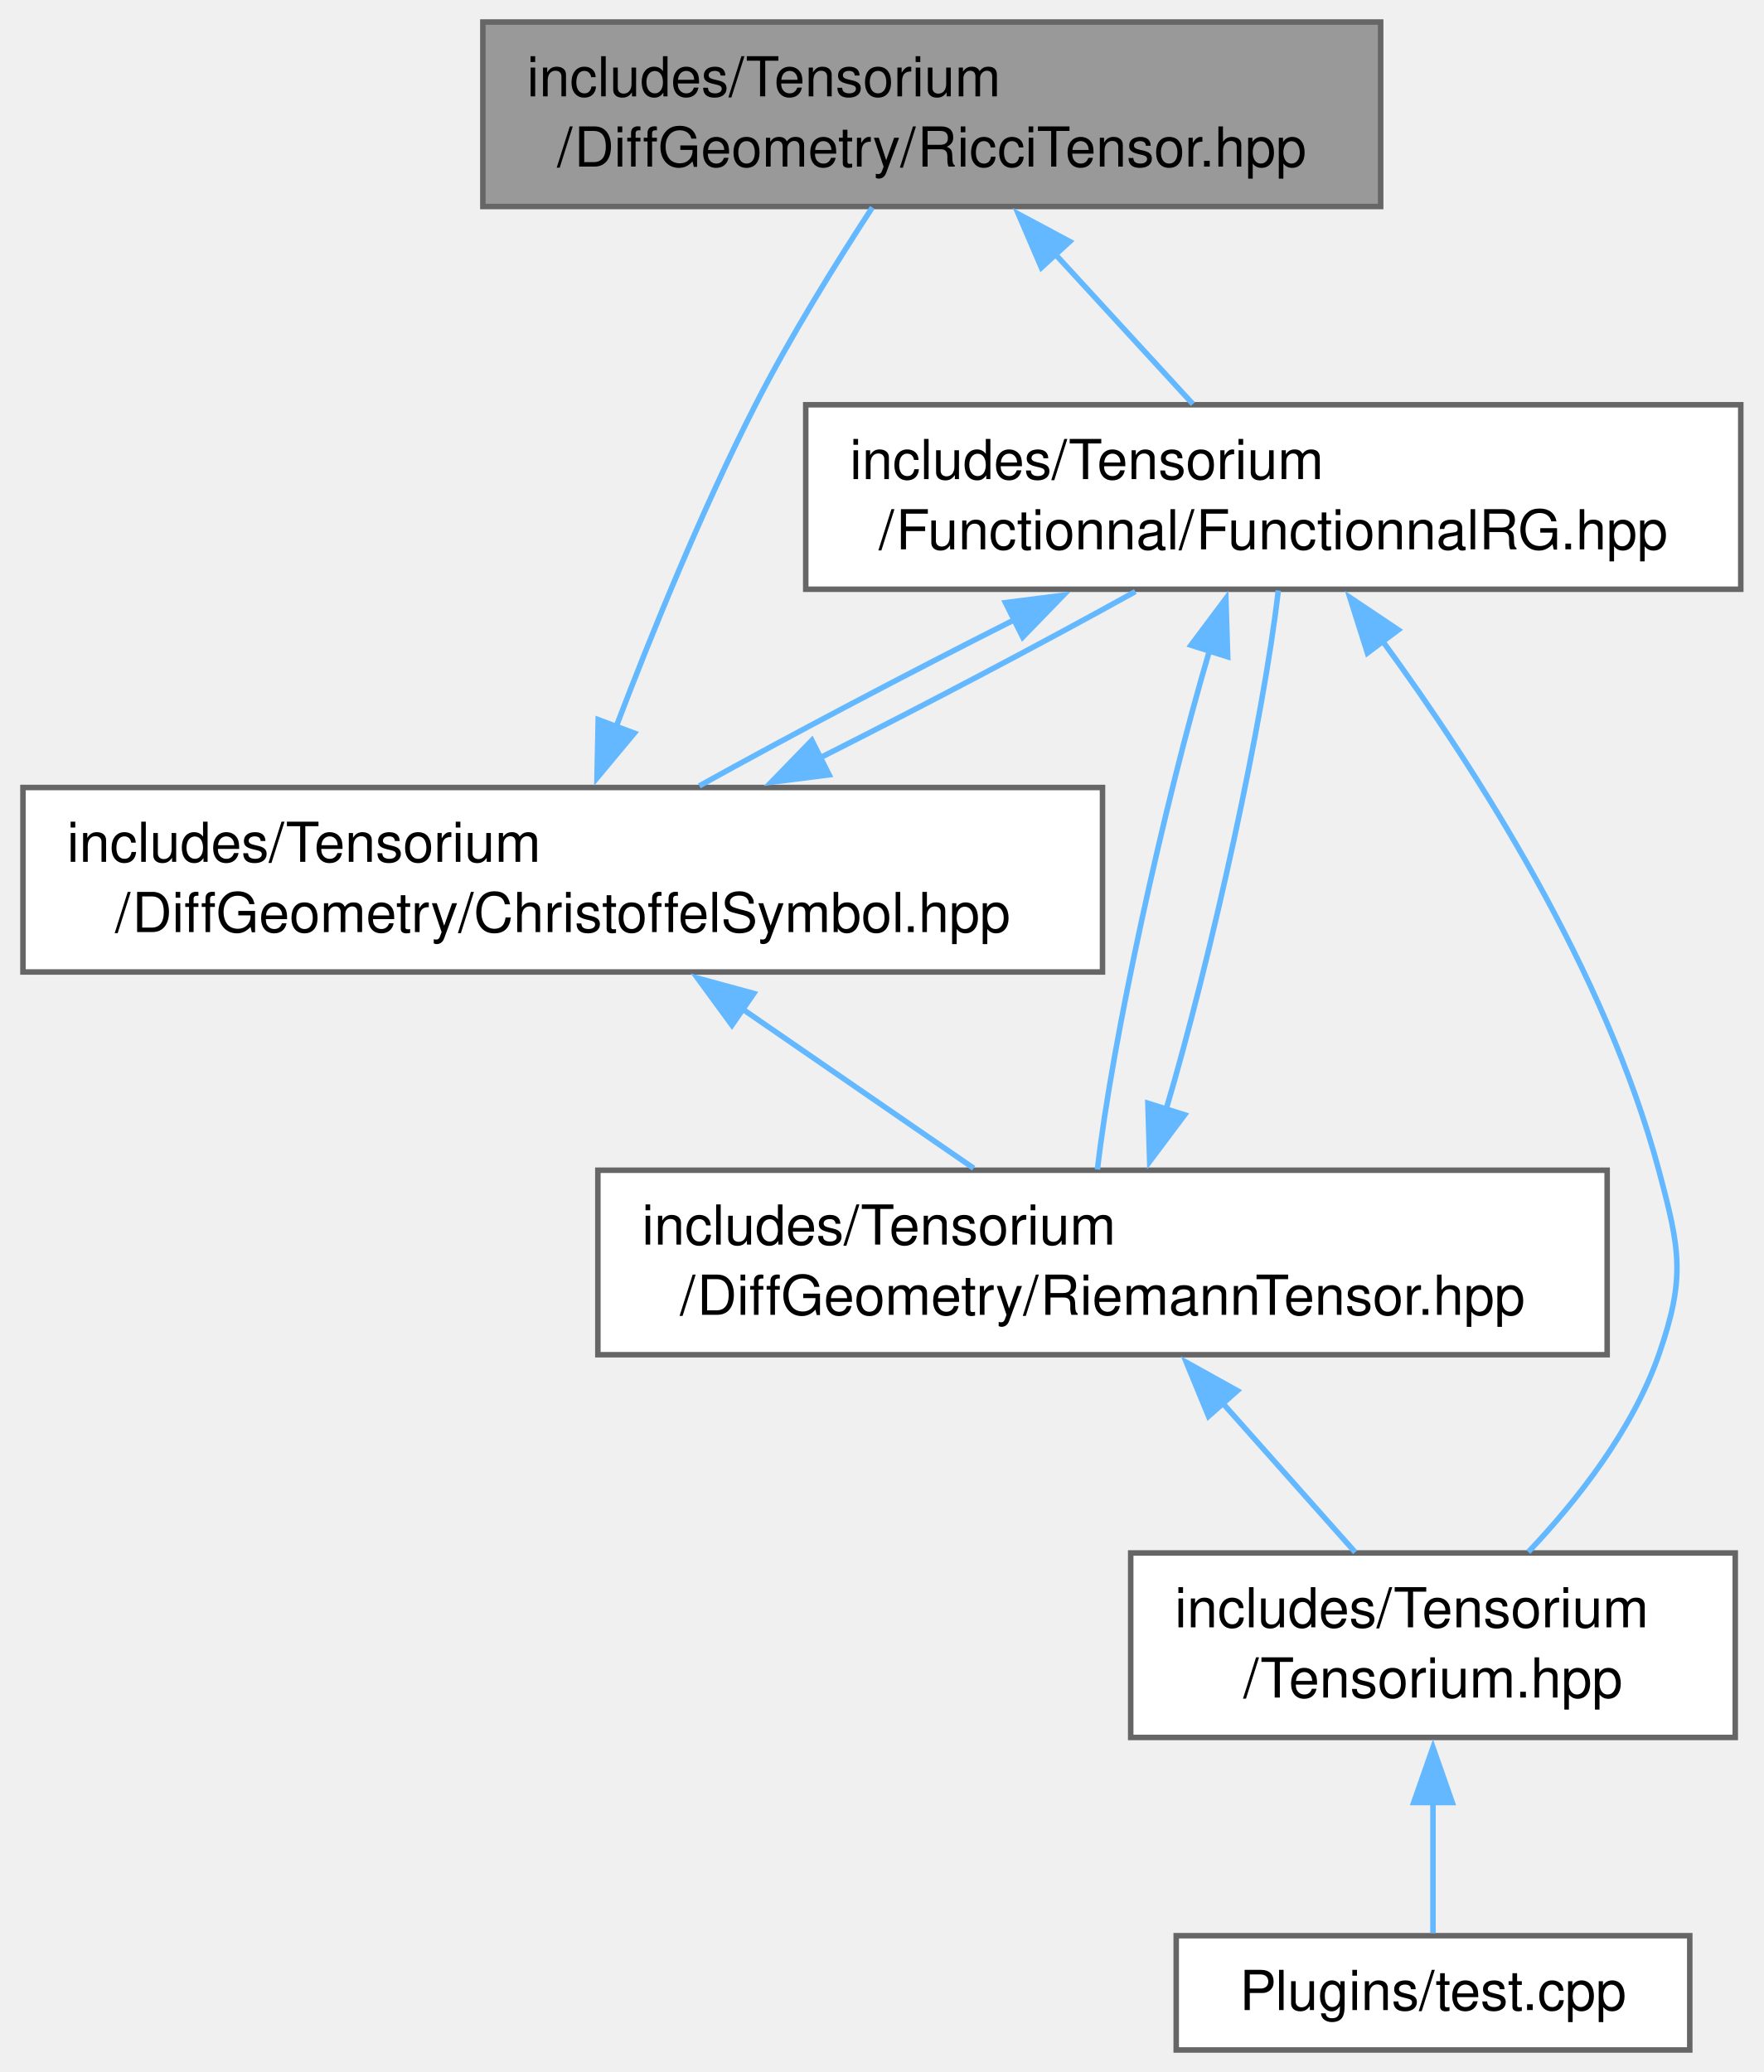
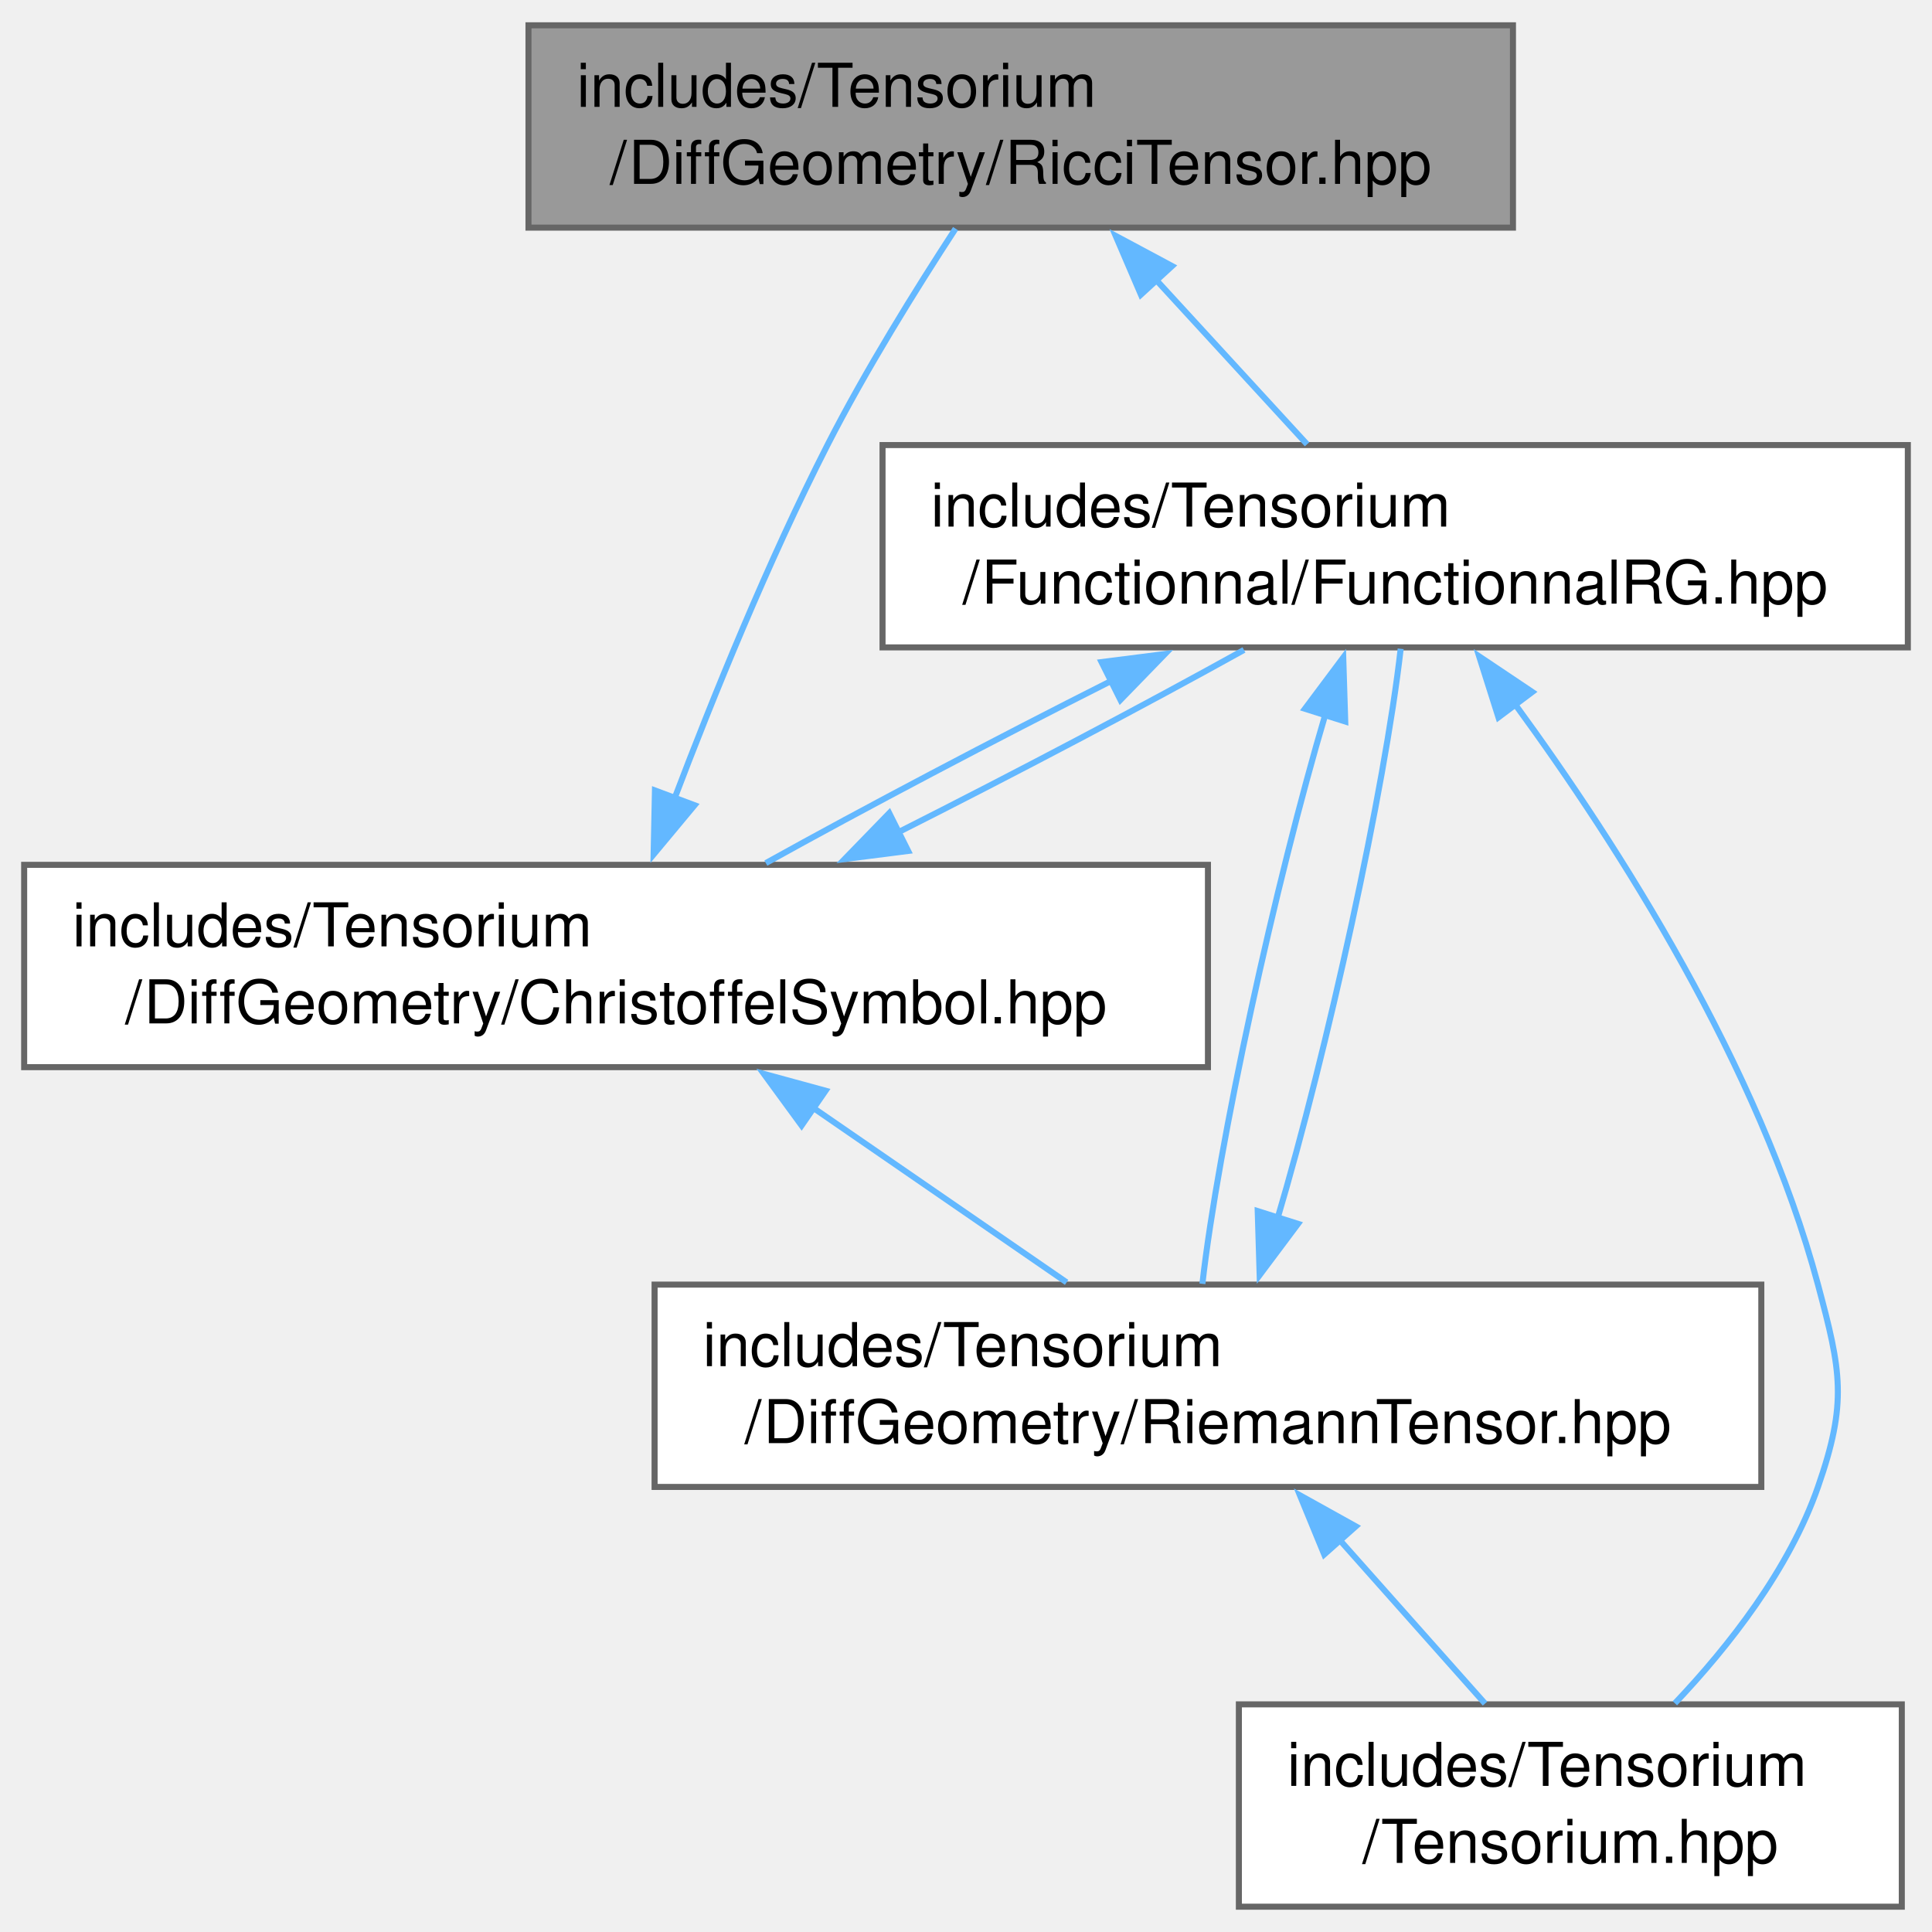
- <svg xmlns="http://www.w3.org/2000/svg" xmlns:xlink="http://www.w3.org/1999/xlink" width="320pt" height="376pt" viewBox="0.00 0.00 319.88 376.25">
-   <g id="graph0" class="graph" transform="scale(1 1) rotate(0) translate(4 372.25)">
+ <svg xmlns="http://www.w3.org/2000/svg" xmlns:xlink="http://www.w3.org/1999/xlink" width="320pt" height="320pt" viewBox="0.00 0.00 319.88 319.50">
+   <g id="graph0" class="graph" transform="scale(1 1) rotate(0) translate(4 315.5)">
    <g id="Node000001" class="node">
      <g id="a_Node000001">
        <a xlink:title=" ">
-           <polygon fill="#999999" stroke="#666666" points="246.5,-368.25 83.5,-368.25 83.5,-334.75 246.5,-334.75 246.5,-368.25" />
-           <text text-anchor="start" x="91.5" y="-354.75" font-family="Helvetica,sans-Serif" font-size="10.00">includes/Tensorium</text>
-           <text text-anchor="middle" x="165" y="-342" font-family="Helvetica,sans-Serif" font-size="10.00">/DiffGeometry/RicciTensor.hpp</text>
+           <polygon fill="#999999" stroke="#666666" points="246.5,-311.5 83.5,-311.5 83.5,-278 246.5,-278 246.5,-311.5" />
+           <text text-anchor="start" x="91.5" y="-298" font-family="Helvetica,sans-Serif" font-size="10.00">includes/Tensorium</text>
+           <text text-anchor="middle" x="165" y="-285.25" font-family="Helvetica,sans-Serif" font-size="10.00">/DiffGeometry/RicciTensor.hpp</text>
        </a>
      </g>
    </g>
    <g id="Node000002" class="node">
      <g id="a_Node000002">
        <a xlink:href="FunctionnalRG_8hpp.html" target="_top" xlink:title=" ">
-           <polygon fill="white" stroke="#666666" points="311.88,-298.75 142.12,-298.75 142.12,-265.25 311.88,-265.25 311.88,-298.75" />
-           <text text-anchor="start" x="150.12" y="-285.25" font-family="Helvetica,sans-Serif" font-size="10.00">includes/Tensorium</text>
-           <text text-anchor="middle" x="227" y="-272.5" font-family="Helvetica,sans-Serif" font-size="10.00">/Functionnal/FunctionnalRG.hpp</text>
+           <polygon fill="white" stroke="#666666" points="311.88,-242 142.12,-242 142.12,-208.5 311.88,-208.5 311.88,-242" />
+           <text text-anchor="start" x="150.12" y="-228.5" font-family="Helvetica,sans-Serif" font-size="10.00">includes/Tensorium</text>
+           <text text-anchor="middle" x="227" y="-215.75" font-family="Helvetica,sans-Serif" font-size="10.00">/Functionnal/FunctionnalRG.hpp</text>
        </a>
      </g>
    </g>
    <g id="edge1_Node000001_Node000002" class="edge">
      <g id="a_edge1_Node000001_Node000002">
        <a xlink:title=" ">
-           <path fill="none" stroke="#63b8ff" d="M187.33,-326.19C195.68,-317.1 204.94,-307.02 212.41,-298.88" />
-           <polygon fill="#63b8ff" stroke="#63b8ff" points="184.9,-323.66 180.72,-333.39 190.06,-328.39 184.9,-323.66" />
+           <path fill="none" stroke="#63b8ff" d="M187.33,-269.44C195.68,-260.35 204.94,-250.27 212.41,-242.13" />
+           <polygon fill="#63b8ff" stroke="#63b8ff" points="184.9,-266.91 180.72,-276.64 190.06,-271.64 184.9,-266.91" />
        </a>
      </g>
    </g>
    <g id="Node000003" class="node">
      <g id="a_Node000003">
        <a xlink:href="ChristoffelSymbol_8hpp.html" target="_top" xlink:title=" ">
-           <polygon fill="white" stroke="#666666" points="196,-229.25 0,-229.25 0,-195.75 196,-195.75 196,-229.25" />
-           <text text-anchor="start" x="8" y="-215.75" font-family="Helvetica,sans-Serif" font-size="10.00">includes/Tensorium</text>
-           <text text-anchor="middle" x="98" y="-203" font-family="Helvetica,sans-Serif" font-size="10.00">/DiffGeometry/ChristoffelSymbol.hpp</text>
+           <polygon fill="white" stroke="#666666" points="196,-172.5 0,-172.5 0,-139 196,-139 196,-172.5" />
+           <text text-anchor="start" x="8" y="-159" font-family="Helvetica,sans-Serif" font-size="10.00">includes/Tensorium</text>
+           <text text-anchor="middle" x="98" y="-146.25" font-family="Helvetica,sans-Serif" font-size="10.00">/DiffGeometry/ChristoffelSymbol.hpp</text>
        </a>
      </g>
    </g>
    <g id="edge2_Node000002_Node000003" class="edge">
      <g id="a_edge2_Node000002_Node000003">
        <a xlink:title=" ">
-           <path fill="none" stroke="#63b8ff" d="M180.06,-259.74C160.68,-249.97 139.05,-238.57 122.8,-229.54" />
-           <polygon fill="#63b8ff" stroke="#63b8ff" points="178.38,-262.82 188.89,-264.16 181.51,-256.56 178.38,-262.82" />
+           <path fill="none" stroke="#63b8ff" d="M180.06,-202.99C160.68,-193.22 139.05,-181.82 122.8,-172.79" />
+           <polygon fill="#63b8ff" stroke="#63b8ff" points="178.38,-206.07 188.89,-207.41 181.51,-199.81 178.38,-206.07" />
        </a>
      </g>
    </g>
    <g id="Node000004" class="node">
      <g id="a_Node000004">
        <a xlink:href="RiemannTensor_8hpp.html" target="_top" xlink:title=" ">
-           <polygon fill="white" stroke="#666666" points="287.62,-159.75 104.38,-159.75 104.38,-126.25 287.62,-126.25 287.62,-159.75" />
-           <text text-anchor="start" x="112.38" y="-146.25" font-family="Helvetica,sans-Serif" font-size="10.00">includes/Tensorium</text>
-           <text text-anchor="middle" x="196" y="-133.5" font-family="Helvetica,sans-Serif" font-size="10.00">/DiffGeometry/RiemannTensor.hpp</text>
+           <polygon fill="white" stroke="#666666" points="287.62,-103 104.38,-103 104.38,-69.5 287.62,-69.5 287.62,-103" />
+           <text text-anchor="start" x="112.38" y="-89.5" font-family="Helvetica,sans-Serif" font-size="10.00">includes/Tensorium</text>
+           <text text-anchor="middle" x="196" y="-76.75" font-family="Helvetica,sans-Serif" font-size="10.00">/DiffGeometry/RiemannTensor.hpp</text>
        </a>
      </g>
    </g>
-     <g id="edge9_Node000002_Node000004" class="edge">
-       <g id="a_edge9_Node000002_Node000004">
+     <g id="edge8_Node000002_Node000004" class="edge">
+       <g id="a_edge8_Node000002_Node000004">
        <a xlink:title=" ">
-           <path fill="none" stroke="#63b8ff" d="M215.5,-254.37C207.17,-226.31 197.7,-183.02 195.08,-159.88" />
-           <polygon fill="#63b8ff" stroke="#63b8ff" points="212.06,-255.09 218.4,-263.57 218.73,-252.98 212.06,-255.09" />
+           <path fill="none" stroke="#63b8ff" d="M215.5,-197.62C207.17,-169.56 197.7,-126.27 195.08,-103.13" />
+           <polygon fill="#63b8ff" stroke="#63b8ff" points="212.06,-198.34 218.4,-206.82 218.73,-196.23 212.06,-198.34" />
        </a>
      </g>
    </g>
    <g id="Node000005" class="node">
      <g id="a_Node000005">
        <a xlink:href="Tensorium_8hpp.html" target="_top" xlink:title=" ">
-           <polygon fill="white" stroke="#666666" points="310.88,-90.25 201.12,-90.25 201.12,-56.75 310.88,-56.75 310.88,-90.25" />
-           <text text-anchor="start" x="209.12" y="-76.75" font-family="Helvetica,sans-Serif" font-size="10.00">includes/Tensorium</text>
-           <text text-anchor="middle" x="256" y="-64" font-family="Helvetica,sans-Serif" font-size="10.00">/Tensorium.hpp</text>
+           <polygon fill="white" stroke="#666666" points="310.88,-33.5 201.12,-33.5 201.12,0 310.88,0 310.88,-33.5" />
+           <text text-anchor="start" x="209.12" y="-20" font-family="Helvetica,sans-Serif" font-size="10.00">includes/Tensorium</text>
+           <text text-anchor="middle" x="256" y="-7.25" font-family="Helvetica,sans-Serif" font-size="10.00">/Tensorium.hpp</text>
        </a>
      </g>
    </g>
-     <g id="edge10_Node000002_Node000005" class="edge">
-       <g id="a_edge10_Node000002_Node000005">
+     <g id="edge9_Node000002_Node000005" class="edge">
+       <g id="a_edge9_Node000002_Node000005">
        <a xlink:title=" ">
-           <path fill="none" stroke="#63b8ff" d="M246.87,-255.81C263.95,-232.44 287.31,-195.91 297,-159.75 300.85,-145.37 301.9,-140.31 297,-126.25 292.25,-112.61 282.25,-99.86 273.31,-90.43" />
-           <polygon fill="#63b8ff" stroke="#63b8ff" points="244.1,-253.67 240.9,-263.77 249.7,-257.87 244.1,-253.67" />
+           <path fill="none" stroke="#63b8ff" d="M246.87,-199.06C263.95,-175.69 287.31,-139.16 297,-103 300.85,-88.62 301.9,-83.56 297,-69.5 292.25,-55.86 282.25,-43.11 273.31,-33.68" />
+           <polygon fill="#63b8ff" stroke="#63b8ff" points="244.1,-196.92 240.9,-207.02 249.7,-201.12 244.1,-196.92" />
        </a>
      </g>
    </g>
    <g id="edge3_Node000003_Node000001" class="edge">
      <g id="a_edge3_Node000003_Node000001">
        <a xlink:title=" ">
-           <path fill="none" stroke="#63b8ff" d="M107.56,-239.92C114.05,-257.01 123.22,-279.58 133,-298.75 139.34,-311.17 147.65,-324.54 154.21,-334.58" />
-           <polygon fill="#63b8ff" stroke="#63b8ff" points="111,-239.12 104.22,-230.98 104.44,-241.57 111,-239.12" />
+           <path fill="none" stroke="#63b8ff" d="M107.56,-183.17C114.05,-200.26 123.22,-222.83 133,-242 139.34,-254.42 147.65,-267.79 154.21,-277.83" />
+           <polygon fill="#63b8ff" stroke="#63b8ff" points="111,-182.37 104.22,-174.23 104.44,-184.82 111,-182.37" />
        </a>
      </g>
    </g>
-     <g id="edge8_Node000003_Node000002" class="edge">
-       <g id="a_edge8_Node000003_Node000002">
+     <g id="edge7_Node000003_Node000002" class="edge">
+       <g id="a_edge7_Node000003_Node000002">
        <a xlink:title=" ">
-           <path fill="none" stroke="#63b8ff" d="M144.66,-234.61C164.02,-244.37 185.66,-255.77 201.96,-264.83" />
-           <polygon fill="#63b8ff" stroke="#63b8ff" points="146.36,-231.55 135.85,-230.21 143.23,-237.81 146.36,-231.55" />
+           <path fill="none" stroke="#63b8ff" d="M144.66,-177.86C164.02,-187.62 185.66,-199.02 201.96,-208.08" />
+           <polygon fill="#63b8ff" stroke="#63b8ff" points="146.36,-174.8 135.85,-173.46 143.23,-181.06 146.36,-174.8" />
        </a>
      </g>
    </g>
    <g id="edge4_Node000003_Node000004" class="edge">
      <g id="a_edge4_Node000003_Node000004">
        <a xlink:title=" ">
-           <path fill="none" stroke="#63b8ff" d="M130.39,-189.19C144.19,-179.69 159.97,-168.81 172.6,-160.12" />
-           <polygon fill="#63b8ff" stroke="#63b8ff" points="128.72,-186.09 122.47,-194.64 132.69,-191.85 128.72,-186.09" />
+           <path fill="none" stroke="#63b8ff" d="M130.39,-132.44C144.19,-122.94 159.97,-112.06 172.6,-103.37" />
+           <polygon fill="#63b8ff" stroke="#63b8ff" points="128.72,-129.34 122.47,-137.89 132.69,-135.1 128.72,-129.34" />
        </a>
      </g>
    </g>
    <g id="edge5_Node000004_Node000002" class="edge">
      <g id="a_edge5_Node000004_Node000002">
        <a xlink:title=" ">
-           <path fill="none" stroke="#63b8ff" d="M207.46,-170.5C215.79,-198.52 225.27,-241.81 227.91,-265.02" />
-           <polygon fill="#63b8ff" stroke="#63b8ff" points="210.91,-169.81 204.56,-161.33 204.24,-171.92 210.91,-169.81" />
+           <path fill="none" stroke="#63b8ff" d="M207.46,-113.75C215.79,-141.77 225.27,-185.06 227.91,-208.27" />
+           <polygon fill="#63b8ff" stroke="#63b8ff" points="210.91,-113.06 204.56,-104.58 204.24,-115.17 210.91,-113.06" />
        </a>
      </g>
    </g>
    <g id="edge6_Node000004_Node000005" class="edge">
      <g id="a_edge6_Node000004_Node000005">
        <a xlink:title=" ">
-           <path fill="none" stroke="#63b8ff" d="M217.86,-117.41C225.87,-108.39 234.73,-98.43 241.88,-90.38" />
-           <polygon fill="#63b8ff" stroke="#63b8ff" points="215.25,-115.07 211.22,-124.87 220.48,-119.72 215.25,-115.07" />
-         </a>
-       </g>
-     </g>
-     <g id="Node000006" class="node">
-       <g id="a_Node000006">
-         <a xlink:href="test_8cpp.html" target="_top" xlink:title=" ">
-           <polygon fill="white" stroke="#666666" points="302.62,-20.75 209.38,-20.75 209.38,0 302.62,0 302.62,-20.75" />
-           <text text-anchor="middle" x="256" y="-7.25" font-family="Helvetica,sans-Serif" font-size="10.00">Plugins/test.cpp</text>
-         </a>
-       </g>
-     </g>
-     <g id="edge7_Node000005_Node000006" class="edge">
-       <g id="a_edge7_Node000005_Node000006">
-         <a xlink:title=" ">
-           <path fill="none" stroke="#63b8ff" d="M256,-44.94C256,-36.46 256,-27.67 256,-21.22" />
-           <polygon fill="#63b8ff" stroke="#63b8ff" points="252.5,-44.93 256,-54.93 259.5,-44.93 252.5,-44.93" />
+           <path fill="none" stroke="#63b8ff" d="M217.86,-60.66C225.87,-51.64 234.73,-41.68 241.88,-33.63" />
+           <polygon fill="#63b8ff" stroke="#63b8ff" points="215.25,-58.32 211.22,-68.12 220.48,-62.97 215.25,-58.32" />
        </a>
      </g>
    </g>
  </g>
</svg>
